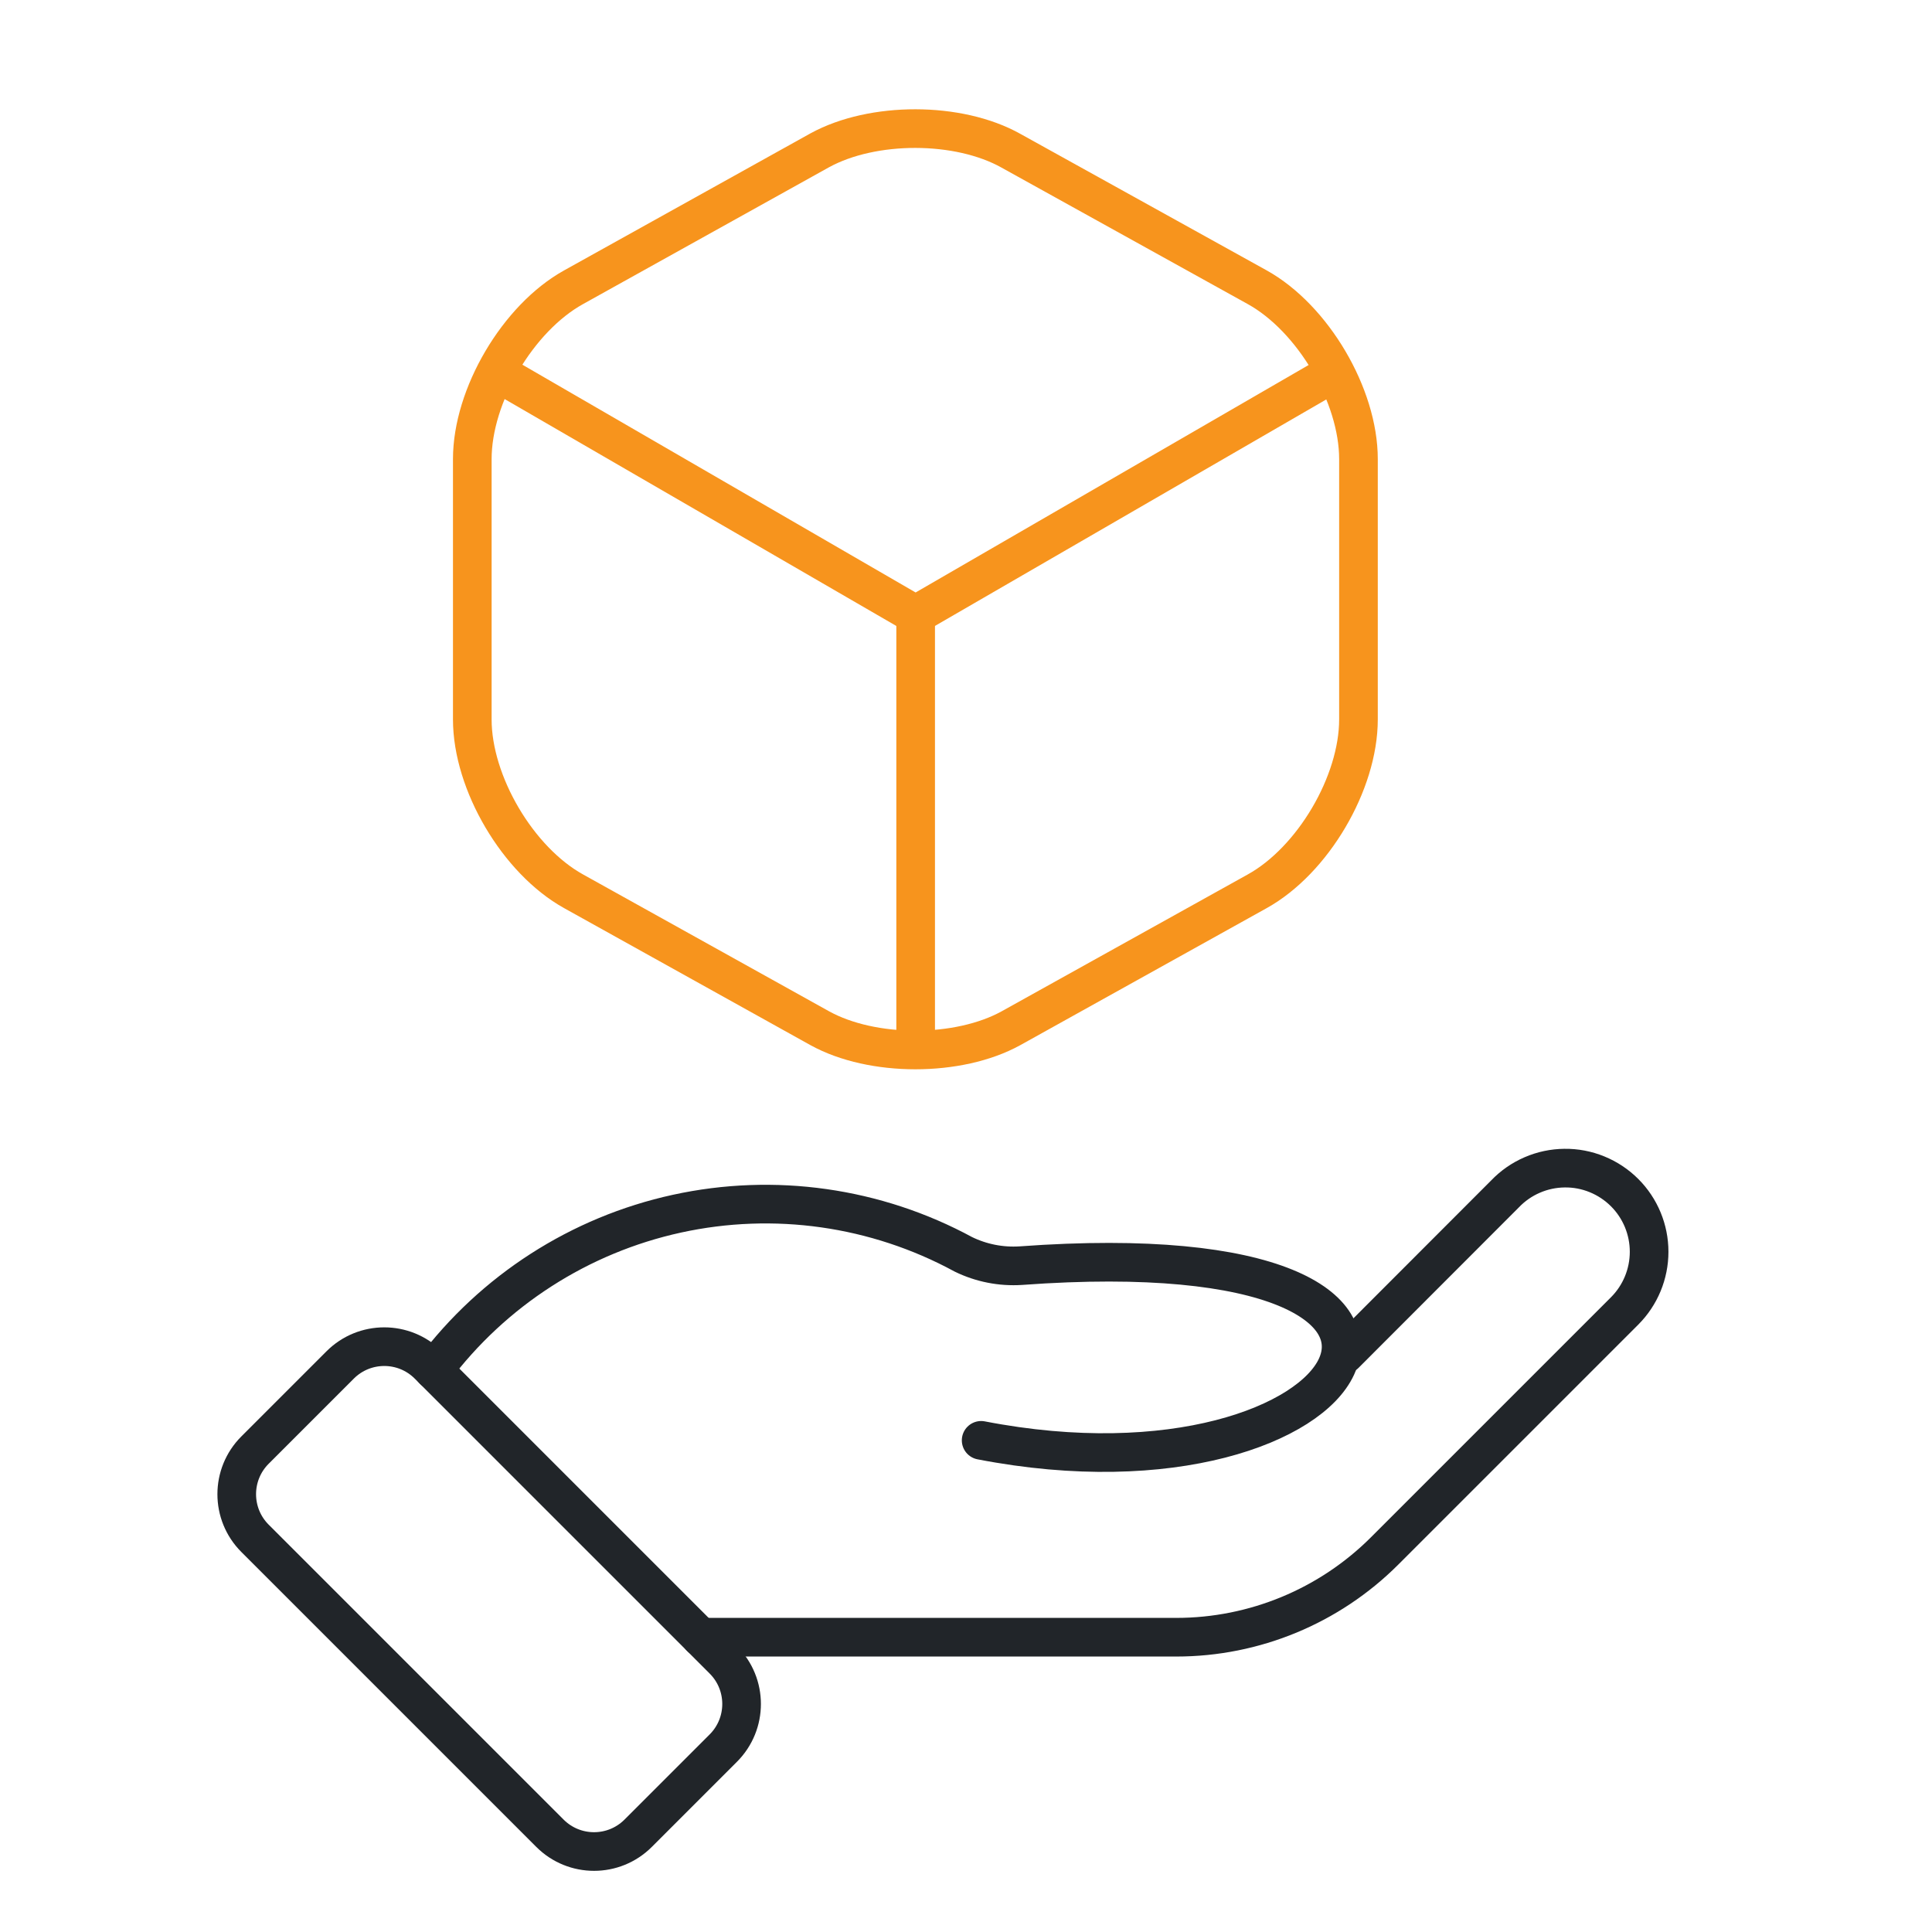
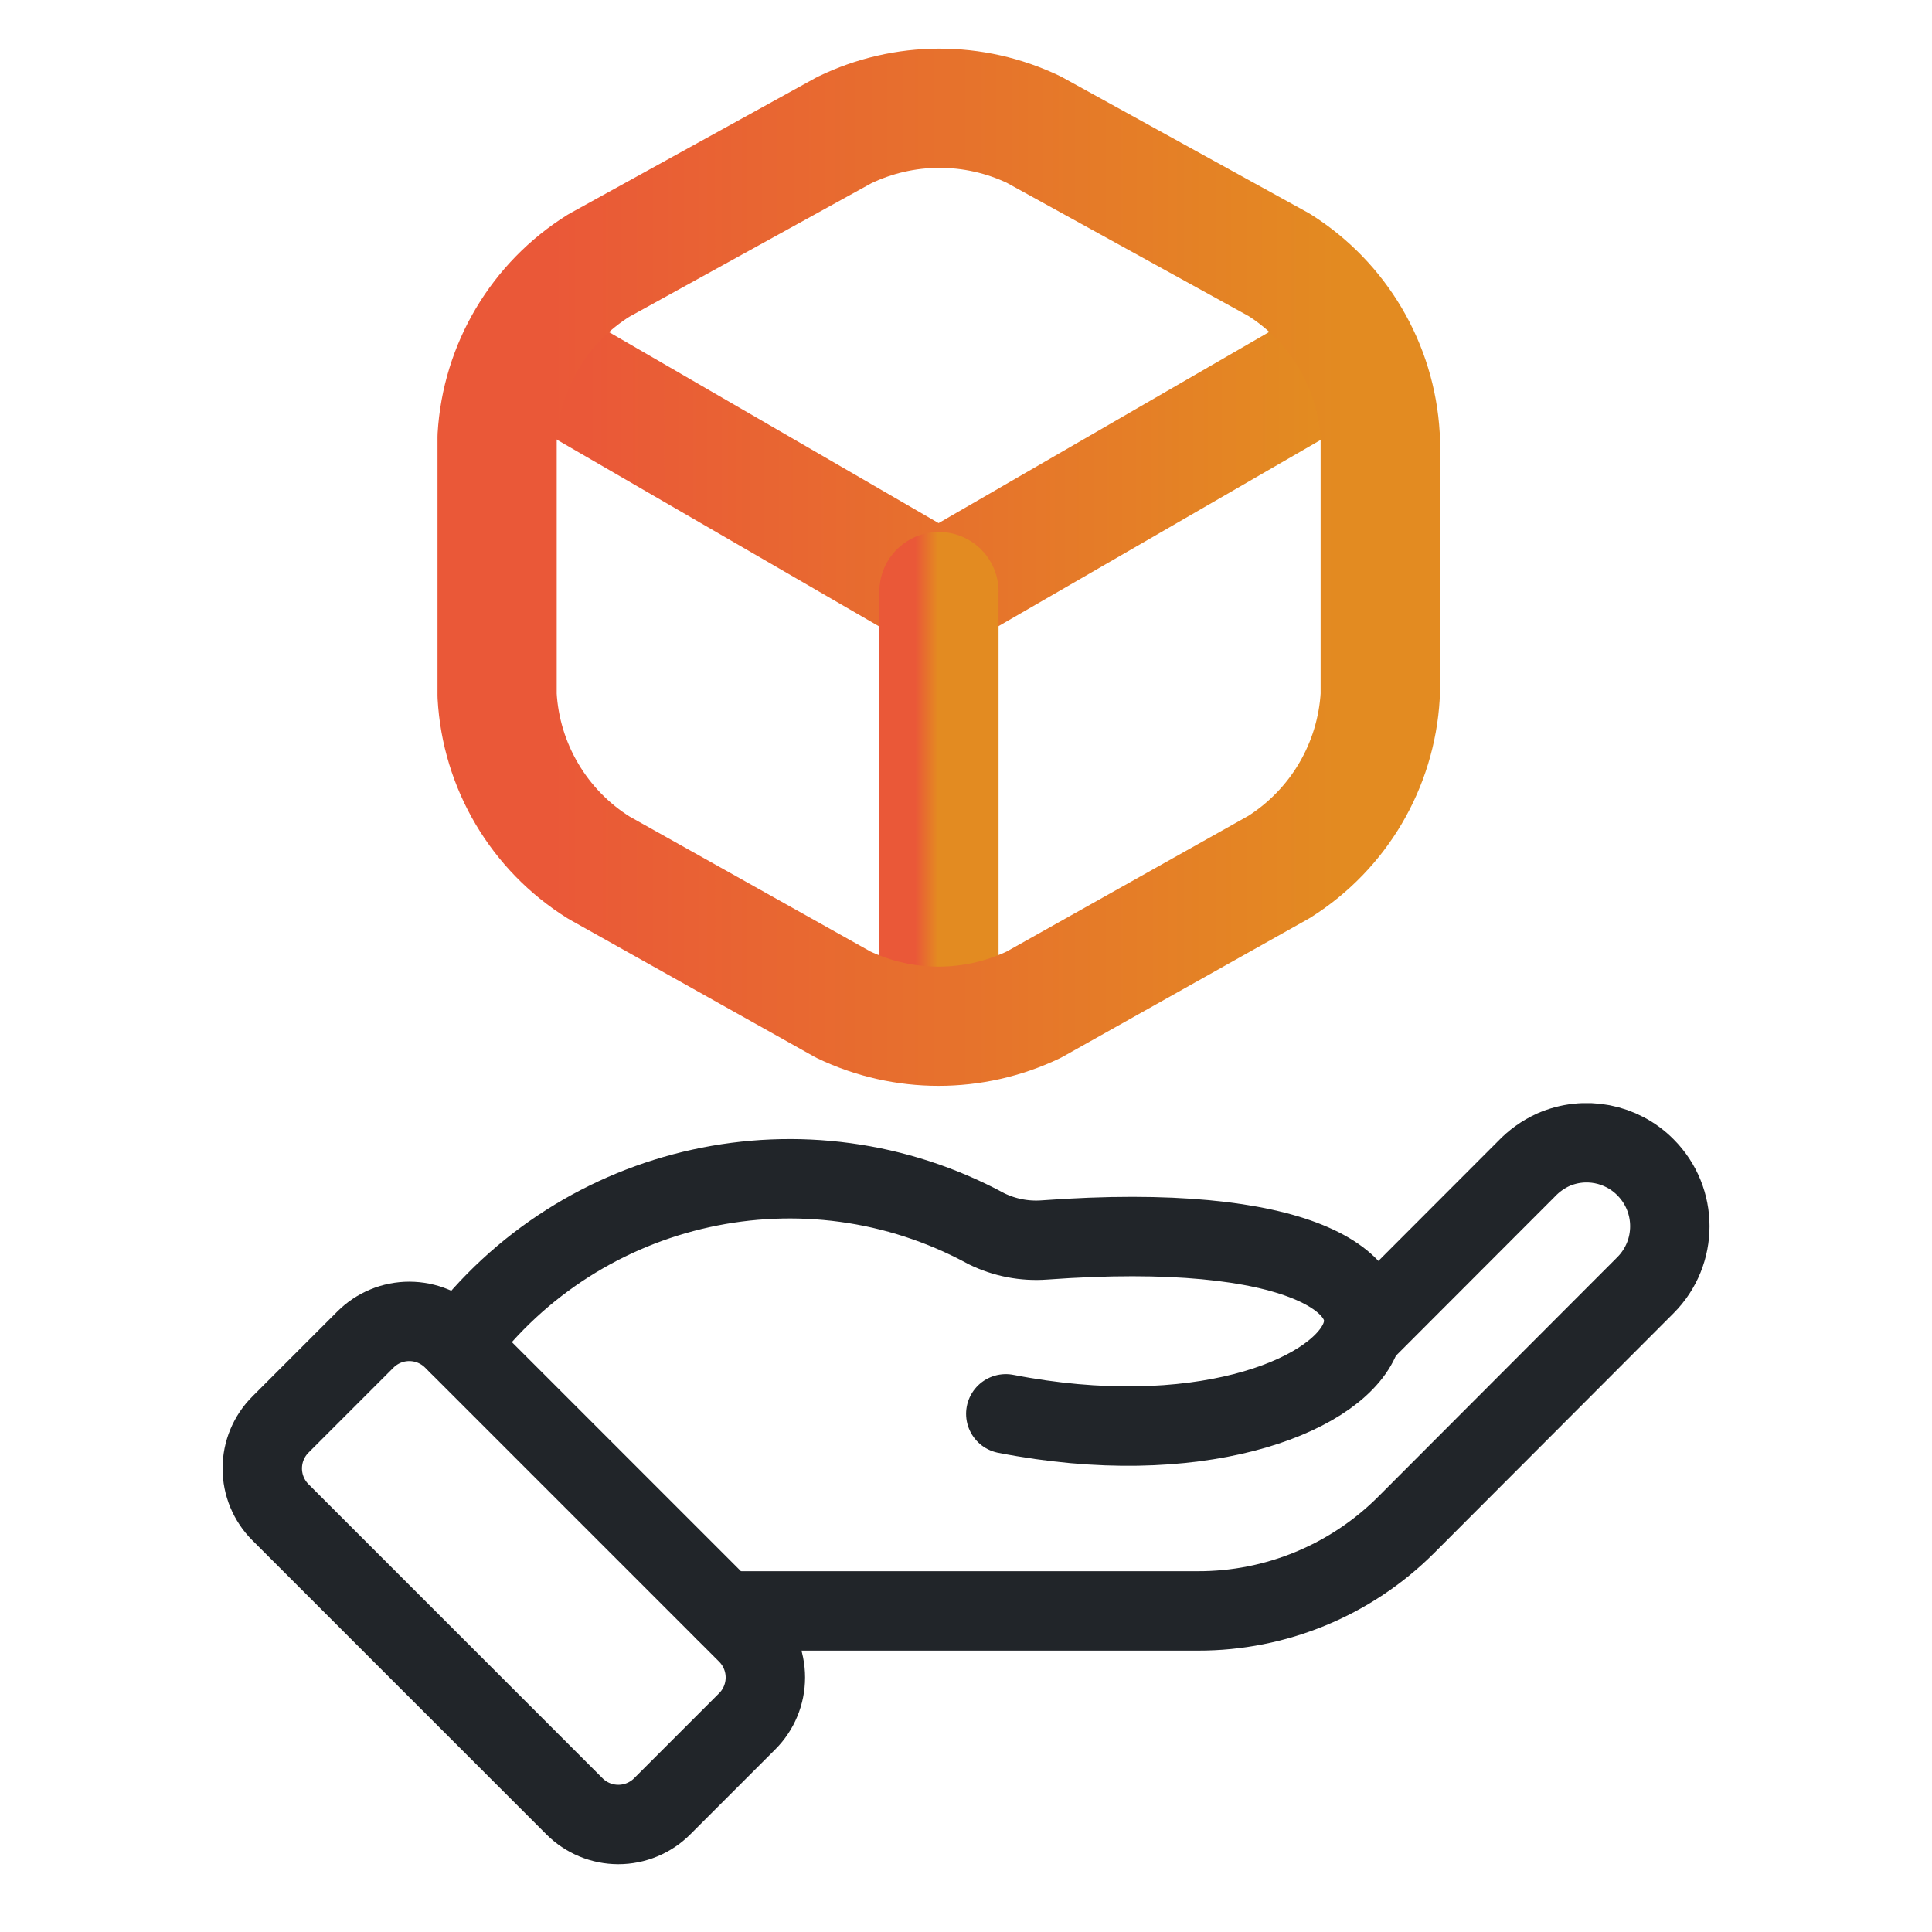
- <svg xmlns="http://www.w3.org/2000/svg" width="50" height="50" viewBox="0 0 50 50" fill="none">
-   <mask id="mask0_3291_3076" style="mask-type:alpha" maskUnits="userSpaceOnUse" x="0" y="0" width="50" height="50">
-     <rect width="49.5" height="49.5" transform="matrix(-1 0 0 1 49.75 0.5)" fill="#D9D9D9" />
-   </mask>
-   <g mask="url(#mask0_3291_3076)">
-     <path d="M34.227 9.816L23.696 15.911L13.236 9.852" stroke="#F7941D" stroke-linecap="round" stroke-linejoin="round" />
-     <path d="M23.697 26.718V15.9" stroke="#F7941D" stroke-linecap="round" stroke-linejoin="round" />
-     <path d="M26.165 3.902L32.534 7.432C33.977 8.231 35.157 10.235 35.157 11.881V18.619C35.157 20.265 33.977 22.269 32.534 23.068L26.165 26.61C24.805 27.361 22.575 27.361 21.215 26.61L14.847 23.068C13.404 22.269 12.223 20.265 12.223 18.619V11.881C12.223 10.235 13.404 8.231 14.847 7.432L21.215 3.89C22.587 3.139 24.805 3.139 26.165 3.902Z" stroke="#F7941D" stroke-linecap="round" stroke-linejoin="round" />
-     <path d="M11.221 35.458C12.767 33.397 15.002 31.96 17.519 31.41C20.036 30.86 22.667 31.233 24.932 32.462C25.393 32.687 25.906 32.788 26.418 32.755C39.708 31.782 35.26 39.187 25.392 37.276" stroke="#212529" stroke-linecap="round" stroke-linejoin="round" />
-     <path d="M34.803 35.049L38.95 30.898C39.149 30.69 39.388 30.523 39.653 30.409C39.917 30.294 40.202 30.234 40.49 30.231C40.779 30.227 41.065 30.282 41.331 30.391C41.598 30.5 41.841 30.661 42.045 30.865C42.451 31.271 42.679 31.821 42.679 32.396C42.679 32.97 42.451 33.521 42.045 33.927L35.833 40.139C34.403 41.568 32.464 42.371 30.442 42.371H18.134" stroke="#212529" stroke-linecap="round" stroke-linejoin="round" />
-     <path d="M8.803 35.325L6.6 37.528C5.969 38.159 5.969 39.181 6.6 39.812L14.232 47.444C14.863 48.075 15.885 48.075 16.516 47.444L18.719 45.241C19.35 44.61 19.35 43.587 18.719 42.957L11.087 35.325C10.456 34.694 9.434 34.694 8.803 35.325Z" stroke="#212529" stroke-linecap="round" stroke-linejoin="round" />
-   </g>
+ <svg xmlns="http://www.w3.org/2000/svg" xmlns:xlink="http://www.w3.org/1999/xlink" id="Layer_1" data-name="Layer 1" viewBox="0 0 100 100">
+   <defs>
+     <style>.cls-1,.cls-2,.cls-3,.cls-4{fill:none;stroke-linecap:round;stroke-linejoin:round;}.cls-1,.cls-2,.cls-3{stroke-width:6.17px;}.cls-1{stroke:url(#linear-gradient);}.cls-2{stroke:url(#linear-gradient-2);}.cls-3{stroke:url(#linear-gradient-3);}.cls-4{stroke:#212529;stroke-width:4.11px;}</style>
+     <linearGradient id="linear-gradient" x1="-125.94" y1="608.74" x2="-163.69" y2="608.74" gradientTransform="matrix(1, 0, 0, -1, 194, 633.3)" gradientUnits="userSpaceOnUse">
+       <stop offset="0" stop-color="#e38b21" />
+       <stop offset="1" stop-color="#ea5838" />
+     </linearGradient>
+     <linearGradient id="linear-gradient-2" x1="-145.45" y1="591.9" x2="-146.62" y2="591.9" xlink:href="#linear-gradient" />
+     <linearGradient id="linear-gradient-3" x1="-124.23" y1="603.98" x2="-165.47" y2="603.98" xlink:href="#linear-gradient" />
+   </defs>
+   <path class="cls-1" d="M69.58,18.5l-21,12.14L27.75,18.57" />
+   <path class="cls-2" d="M48.6,52.18V30.62" />
+   <path class="cls-3" d="M53.51,6.71l12.7,7a11.25,11.25,0,0,1,5.23,8.87V36a11.25,11.25,0,0,1-5.23,8.87L53.51,52a11.43,11.43,0,0,1-9.86,0L31,44.91A11.23,11.23,0,0,1,25.73,36V22.61A11.23,11.23,0,0,1,31,13.74l12.69-7A11.3,11.3,0,0,1,53.51,6.71Z" />
+   <path class="cls-4" d="M23.73,69.6a21.39,21.39,0,0,1,27.33-6,5.83,5.83,0,0,0,3,.58c26.49-1.94,17.62,12.82-2,9" />
+   <path class="cls-4" d="M70.73,68.79,79,60.51a4.51,4.51,0,0,1,1.4-1,4.29,4.29,0,0,1,4.77.91,4.32,4.32,0,0,1,0,6.1L72.78,78.93A15.2,15.2,0,0,1,62,83.38H37.51" />
+   <path class="cls-4" d="M18.91,69.34l-4.39,4.39a3.21,3.21,0,0,0,0,4.55L29.73,93.49a3.21,3.21,0,0,0,4.55,0l4.39-4.39a3.21,3.21,0,0,0,0-4.55L23.46,69.34A3.21,3.21,0,0,0,18.91,69.34Z" />
</svg>
